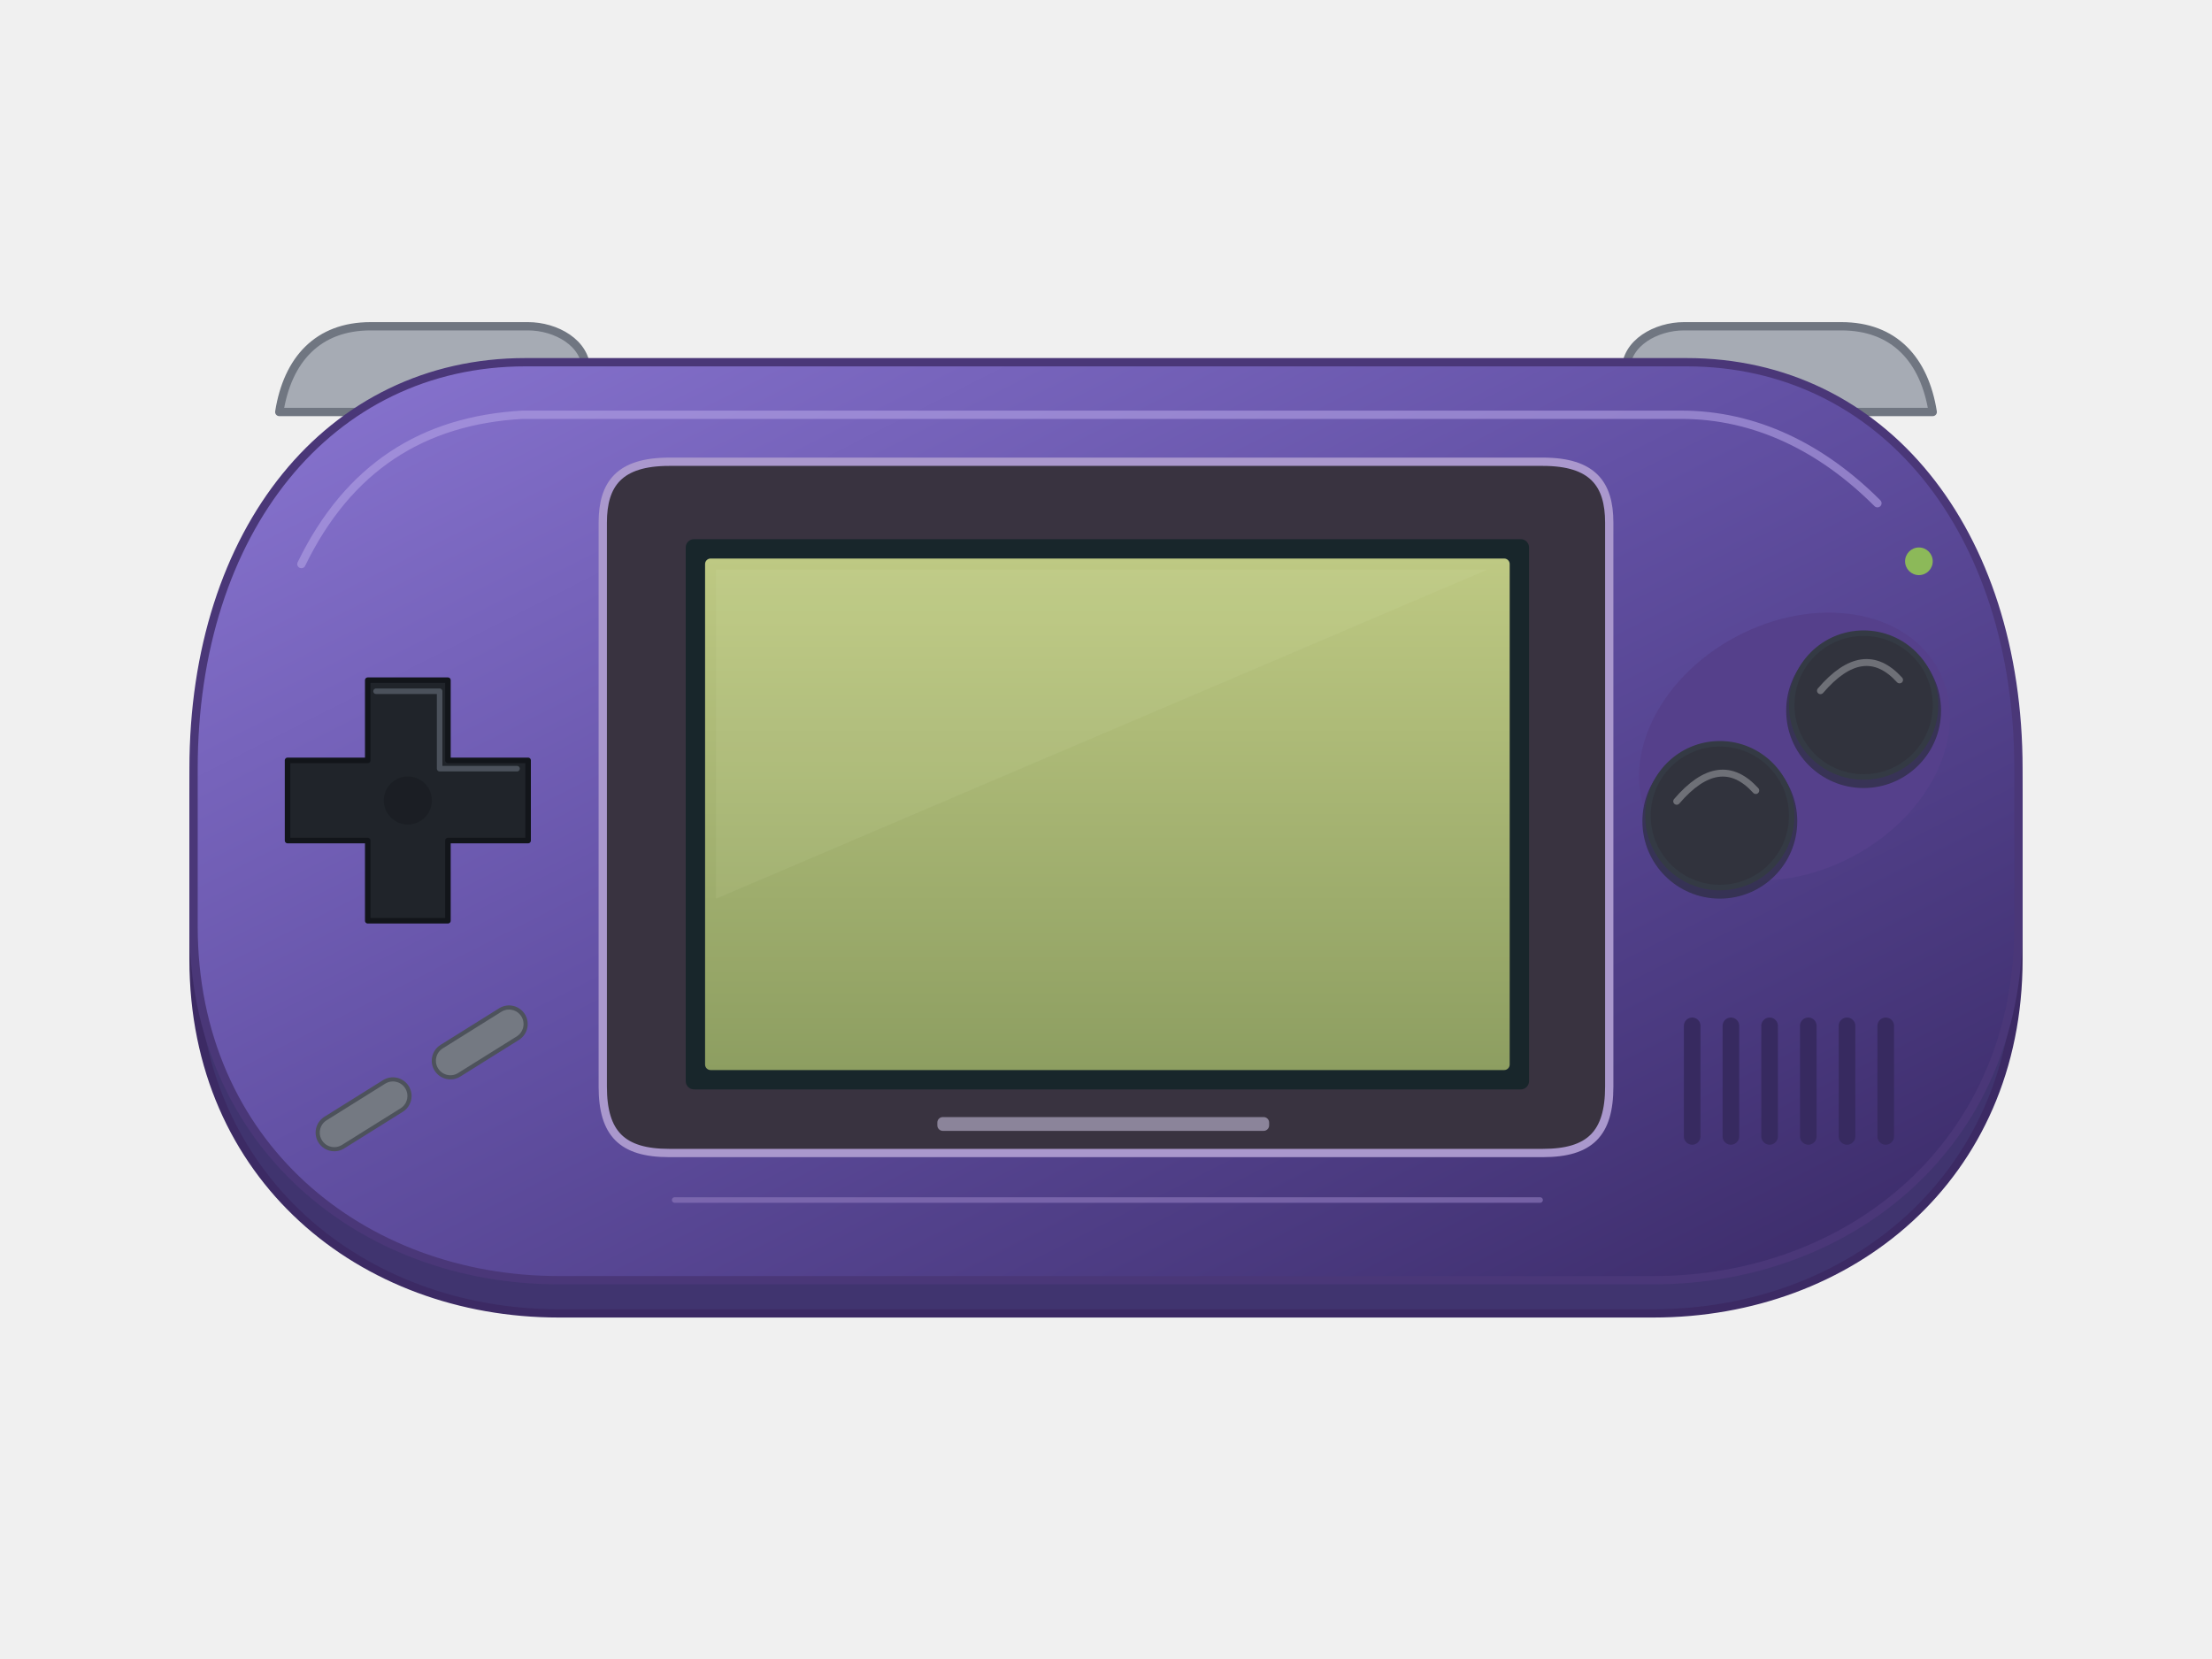
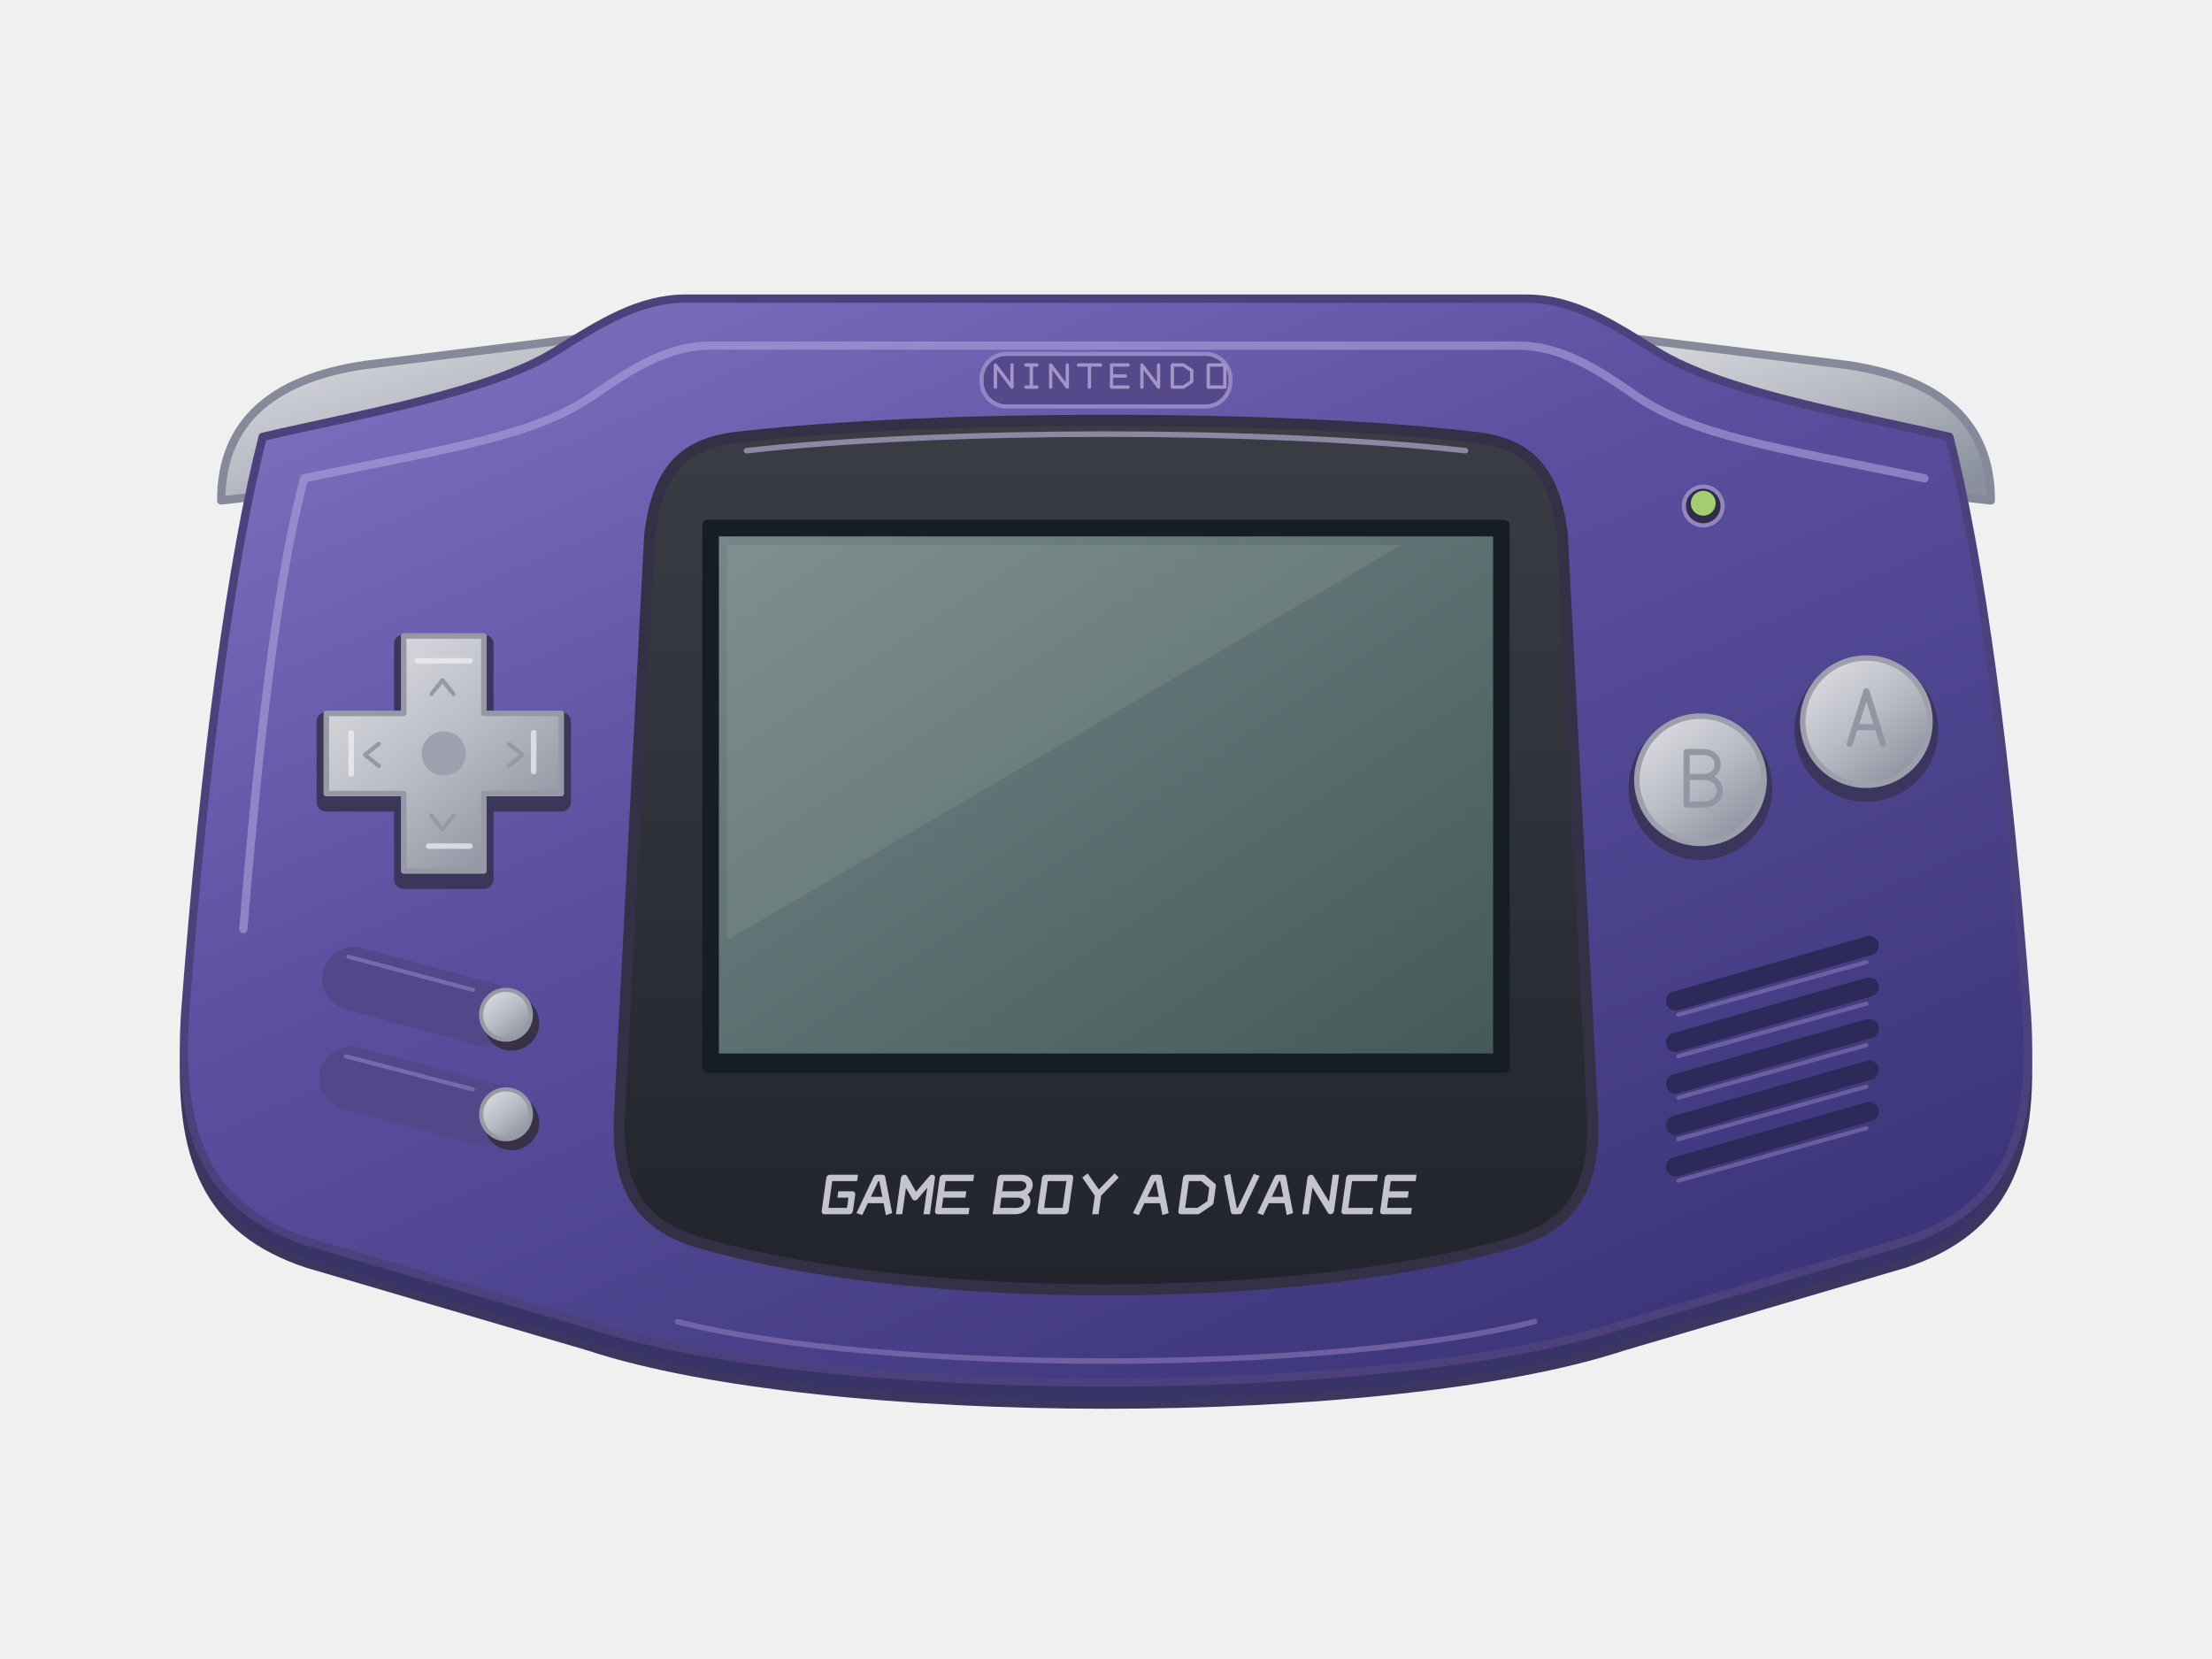
<svg xmlns="http://www.w3.org/2000/svg" width="800" height="600" viewBox="0 0 800 600">
  <defs>
-     <linearGradient id="light" x1="0" y1="0" x2="1" y2="1">
-       <stop stop-color="#FCFCF8" />
-       <stop offset="1" stop-color="#BFC4CB" />
+     <linearGradient id="indigo" x1="0" y1="0" x2="0.75" y2="1">
+       <stop stop-color="#8275C4" />
+       <stop offset="0.45" stop-color="#5B50A0" />
+       <stop offset="1" stop-color="#3C3579" />
    </linearGradient>
-     <linearGradient id="gray" x1="0" y1="0" x2="1" y2="1">
-       <stop stop-color="#B9BEC5" />
-       <stop offset="1" stop-color="#6A727D" />
+     <linearGradient id="gray" x1="0" y1="0" x2="0.8" y2="1">
+       <stop stop-color="#E1E2E6" />
+       <stop offset="0.55" stop-color="#B8BBC3" />
+       <stop offset="1" stop-color="#8B909E" />
    </linearGradient>
-     <linearGradient id="black" x1="0" y1="0" x2="1" y2="1">
-       <stop stop-color="#4D535C" />
-       <stop offset="1" stop-color="#15191F" />
+     <linearGradient id="bezel" x1="0" y1="0" x2="0" y2="1">
+       <stop stop-color="#3B3D45" />
+       <stop offset="1" stop-color="#21242D" />
    </linearGradient>
-     <linearGradient id="purple" x1="0" y1="0" x2="1" y2="1">
-       <stop stop-color="#A08BD8" />
-       <stop offset="0.45" stop-color="#6C54A6" />
-       <stop offset="1" stop-color="#44326F" />
-     </linearGradient>
-     <linearGradient id="indigo" x1="0" y1="0" x2="1" y2="1">
-       <stop stop-color="#8A76D2" />
-       <stop offset="0.45" stop-color="#6351A5" />
-       <stop offset="1" stop-color="#392965" />
-     </linearGradient>
-     <linearGradient id="grape" x1="0" y1="0" x2="1" y2="1">
-       <stop stop-color="#9171C5" />
-       <stop offset="0.45" stop-color="#7650A4" />
-       <stop offset="1" stop-color="#4C2D73" />
-     </linearGradient>
-     <linearGradient id="screen" x1="0" y1="0" x2="1" y2="1">
-       <stop stop-color="#4E636B" />
-       <stop offset="0.5" stop-color="#263A43" />
-       <stop offset="1" stop-color="#18242D" />
-     </linearGradient>
-     <linearGradient id="lcd" x1="0" y1="0" x2="0" y2="1">
-       <stop stop-color="#BEC983" />
-       <stop offset="1" stop-color="#8D9E61" />
-     </linearGradient>
-     <linearGradient id="aqua" x1="0" y1="0" x2="1" y2="1">
-       <stop stop-color="#66D1DD" />
-       <stop offset="0.45" stop-color="#20A4B9" />
-       <stop offset="1" stop-color="#087487" />
-     </linearGradient>
-     <linearGradient id="cream" x1="0" y1="0" x2="1" y2="1">
-       <stop stop-color="#FFF9E7" />
-       <stop offset="1" stop-color="#CBC4AF" />
-     </linearGradient>
-     <linearGradient id="red" x1="0" y1="0" x2="1" y2="1">
-       <stop stop-color="#DE455C" />
-       <stop offset="1" stop-color="#911B35" />
+     <linearGradient id="lcd" x1="0" y1="0" x2="1" y2="1">
+       <stop stop-color="#758789" />
+       <stop offset="1" stop-color="#455958" />
    </linearGradient>
  </defs>
  <g stroke-linejoin="round" stroke-linecap="round">
-     <path d="M101 149h111v-15c0-10-11-16-21-16h-57c-19 0-30 12-33 31Z" fill="#A6ABB4" stroke="#707681" stroke-width="3" />
-     <path d="M588 149h111c-3-19-14-31-33-31h-57c-10 0-21 6-21 16Z" fill="#A6ABB4" stroke="#707681" stroke-width="3" />
-     <path d="M190 143h420c71 0 120 61 120 147v57c0 79-61 128-132 128H202c-71 0-132-49-132-128v-57c0-86 49-147 120-147Z" fill="#40346F" stroke="#3C2A64" stroke-width="3" />
-     <path d="M190 131h420c71 0 120 61 120 147v57c0 79-61 128-132 128H202c-71 0-132-49-132-128v-57c0-86 49-147 120-147Z" fill="url(#indigo)" stroke="#4A3778" stroke-width="3" />
-     <path d="M109 204c17-35 44-52 80-54h419c27 0 51 12 71 32" stroke="#B3A1E4" stroke-width="3" fill="none" opacity="0.6" />
-     <path d="M242 167h316c18 0 24 8 24 22v204c0 17-7 24-24 24H242c-17 0-24-7-24-24V189c0-14 6-22 24-22Z" fill="#393340" stroke="#AA98CD" stroke-width="3" />
-     <rect x="248" y="195" width="305" height="199" rx="3" fill="#18262B" />
-     <rect x="255" y="202" width="291" height="185" rx="2" fill="url(#lcd)" />
-     <path d="M259 206h279L259 325Z" fill="#E3ECC5" opacity="0.08" />
-     <rect x="339" y="404" width="120" height="5" rx="2" fill="#8B849A" />
-     <path d="M133.0 246h29.0v29.0h29.0v29.0h-29.0v29.0h-29.0v-29.0H104v-29.0h29.0Z" fill="#20242A" stroke="#12151A" stroke-width="2" />
-     <path d="M136.0 250h23.0v28.0h28.0" fill="none" stroke="#67707B" stroke-width="2" opacity="0.6" />
-     <circle cx="147.5" cy="289.5" r="8.7" fill="#171B20" opacity="0.6" />
-     <ellipse cx="649" cy="270" rx="59" ry="45" transform="rotate(-28 649 270)" fill="#55408B" />
-     <circle cx="622" cy="297" r="28" fill="#242932" opacity="0.6" />
-     <circle cx="622" cy="295" r="26" fill="#31333D" stroke="#343A44" stroke-width="2" />
-     <path d="M606.4 289.8Q622 271.6 635.0 285.9" fill="none" stroke="#FFFFFF" stroke-width="2.5" opacity="0.3" />
-     <circle cx="674" cy="257" r="28" fill="#242932" opacity="0.6" />
-     <circle cx="674" cy="255" r="26" fill="#31333D" stroke="#343A44" stroke-width="2" />
-     <path d="M658.4 249.8Q674 231.6 687.0 245.9" fill="none" stroke="#FFFFFF" stroke-width="2.5" opacity="0.3" />
-     <rect x="155" y="371" width="37" height="12" rx="6" fill="#747982" stroke="#4D525B" stroke-width="1.5" transform="rotate(-32 173.5 377)" />
-     <rect x="113" y="397" width="37" height="12" rx="6" fill="#747982" stroke="#4D525B" stroke-width="1.5" transform="rotate(-32 131.5 403)" />
-     <g stroke="#372A60" stroke-width="6">
-       <path d="M612 371v40" />
-       <path d="M626 371v40" />
-       <path d="M640 371v40" />
-       <path d="M654 371v40" />
-       <path d="M668 371v40" />
-       <path d="M682 371v40" />
+     <path d="M80 181c0-28 18-44 52-49l105-13-27 47Z" fill="url(#gray)" stroke="#85899A" stroke-width="3" />
+     <path d="M563 119l105 13c34 5 52 21 52 49l-130-15Z" fill="url(#gray)" stroke="#85899A" stroke-width="3" />
+     <path d="M248 116c-17 0-31 9-47 19-24 15-72 23-106 31-11 43-21 115-28 208-3 45 8 71 44 83l102 30c85 28 289 28 374 0l102-30c36-12 47-38 44-83-7-93-17-165-28-208-34-8-82-16-106-31-16-10-30-19-47-19Z" fill="#393467" stroke="#3D365F" stroke-width="3" />
+     <path d="M248 108c-17 0-31 9-47 19-24 15-72 23-106 31-11 43-21 115-28 208-3 45 8 71 44 83l102 30c85 28 289 28 374 0l102-30c36-12 47-38 44-83-7-93-17-165-28-208-34-8-82-16-106-31-16-10-30-19-47-19Z" fill="url(#indigo)" stroke="#4C417C" stroke-width="3" />
+     <path d="M88 336c7-85 14-133 22-163 52-11 84-15 106-31 13-9 26-17 41-17h292c15 0 28 8 41 17 22 16 54 20 106 31" fill="none" stroke="#ADA2DD" stroke-width="3" opacity="0.6" />
+     <path d="M268 158c69-8 195-8 264 0 21 2 30 12 33 35l11 211c1 26-8 40-31 46-78 22-212 22-290 0-23-6-32-20-31-46l11-211c3-23 12-33 33-35Z" fill="url(#bezel)" stroke="#343046" stroke-width="4" />
+     <path d="M270 163c71-8 189-8 260 0" fill="none" stroke="#8C88A4" stroke-width="2" />
+     <rect x="254" y="188" width="292" height="200" rx="2" fill="#151E25" />
+     <rect x="260" y="194" width="280" height="187" fill="url(#lcd)" />
+     <path d="M263 197h244L263 340Z" fill="#CDDDCA" opacity="0.1" />
+     <rect x="355" y="128" width="90" height="19" rx="9" fill="#55498B" stroke="#9587C3" stroke-width="1.5" />
+     <path d="M365 140v-8l6 8v-8m5 0h4m-2 0v8m-2 0h4m5 0v-8l6 8v-8m4 0h8m-4 0v8m14-8h-6v8h6m-6-4h5m6 4v-8l6 8v-8m5 8v-8h4l3 2v4l-3 2Zm13 0v-8h6v8Z" fill="none" stroke="#A395C8" stroke-width="1.2" transform="translate(-5 0)" />
+     <path d="M146 233h29v28h28v29h-28v28h-29v-28h-28v-29h28Z" fill="#363046" stroke="#3D365B" stroke-width="7" />
+     <path d="M146 230h29v28h28v29h-28v28h-29v-28h-28v-29h28Z" fill="url(#gray)" stroke="#9598A5" stroke-width="2" />
+     <path d="M151 239h19m-43 26v15m28 26h15m23-27v-14" fill="none" stroke="#F2EFF5" stroke-width="2" opacity="0.7" />
+     <circle cx="160.5" cy="272.5" r="8" fill="#9DA0AE" />
+     <path d="M156 251l4-5 4 5m-27 18-5 4 5 4m47-8 5 4-5 4m-28 18 4 5 4-5" fill="none" stroke="#9699A5" stroke-width="1.5" />
+     <circle cx="615" cy="285" r="26" fill="#3C355D" />
+     <circle cx="675" cy="264" r="26" fill="#3C355D" />
+     <circle cx="615" cy="282" r="23" fill="url(#gray)" stroke="#9D9FAC" stroke-width="2" />
+     <circle cx="675" cy="261" r="23" fill="url(#gray)" stroke="#9D9FAC" stroke-width="2" />
+     <path d="M610 272v19h6c8 0 8-10 0-10h-6m0-9h6c7 0 7 9 0 9m53-12 6-19 6 19m-10-6h8" fill="none" stroke="#9295A3" stroke-width="2.2" />
+     <path d="M128 354l48 13m-49 23 49 13" stroke="#514789" stroke-width="23" />
+     <path d="M126 346l45 12m-46 24 46 12" stroke="#8678BC" stroke-width="1.5" opacity="0.7" />
+     <circle cx="185" cy="370" r="10" fill="#373247" />
+     <circle cx="183" cy="367" r="9" fill="url(#gray)" stroke="#969AA6" stroke-width="1.5" />
+     <circle cx="185" cy="406" r="10" fill="#373247" />
+     <circle cx="183" cy="403" r="9" fill="url(#gray)" stroke="#969AA6" stroke-width="1.5" />
+     <g stroke="#2D2958" stroke-width="7">
+       <path d="M606 362l70-20" />
+       <path d="M606 377l70-20" />
+       <path d="M606 392l70-20" />
+       <path d="M606 407l70-20" />
+       <path d="M606 422l70-20" />
    </g>
-     <circle cx="694" cy="203" r="5" fill="#8CB959" />
-     <path d="M244 434h313" stroke="#8D78BB" stroke-width="2" opacity="0.65" />
+     <path d="M607 367l68-19m-68 34 68-19m-68 34 68-19m-68 34 68-19m-68 34 68-19" fill="none" stroke="#9482BF" stroke-width="1.5" opacity="0.5" />
+     <circle cx="616" cy="183" r="7" fill="#302C4B" stroke="#9585BD" stroke-width="1.5" />
+     <circle cx="616" cy="182" r="4.5" fill="#A4CE72" />
+     <g fill="none" stroke="#C4C4CF" stroke-width="2.3" stroke-linecap="square" transform="translate(300 426) skewX(-8)">
+       <path d="M9 0H0v12h9V6H5m8 6L17 0h2l4 12m-8-4h6m6 4V0l5 7 5-7v12m14-12H41v12h10m-10-6h8m13 6V0h7c5 0 5 6 0 6h-7m7 0c5 0 5 6 0 6h-7m16 0V0h9v12Zm15-12 5 6 5-6m-5 6v6m15 0 4-12h2l4 12m-8-4h6m8 4V0h6l4 3v6l-4 3Zm15-12 4 12h2l4-12m4 12 4-12h2l4 12m-8-4h6m8 4V0l9 12V0m14 0h-9v12h9m14-12h-9v12h9m-9-6h7" />
+     </g>
+     <path d="M245 478c75 19 234 19 310 0" fill="none" stroke="#9985C2" stroke-width="2" opacity="0.5" />
  </g>
</svg>
